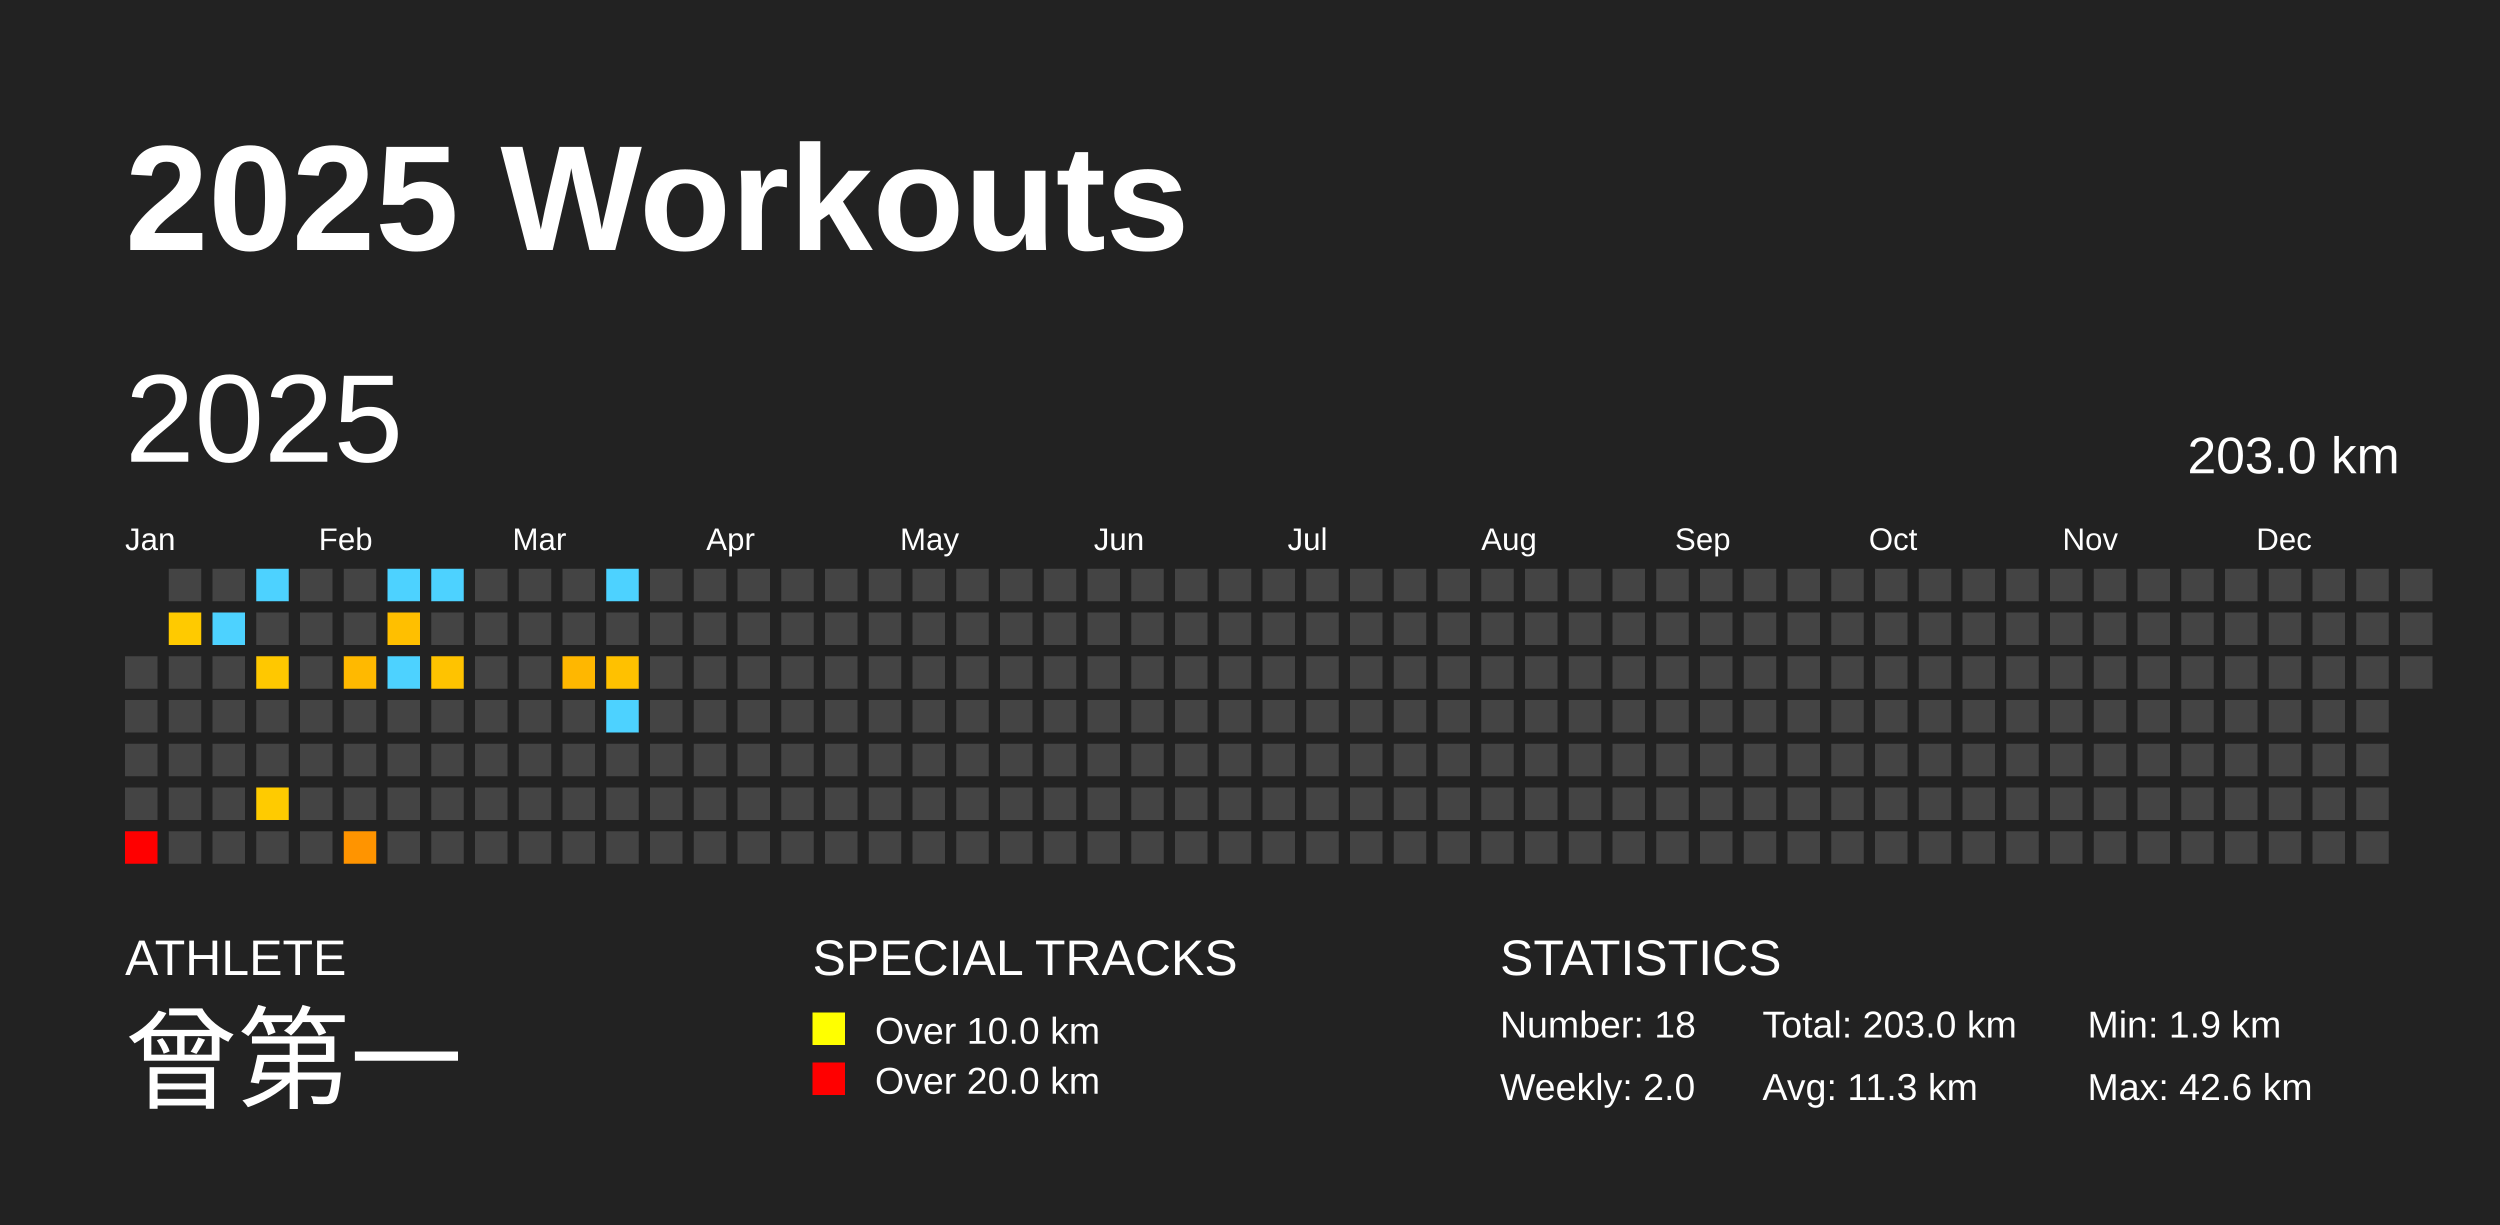
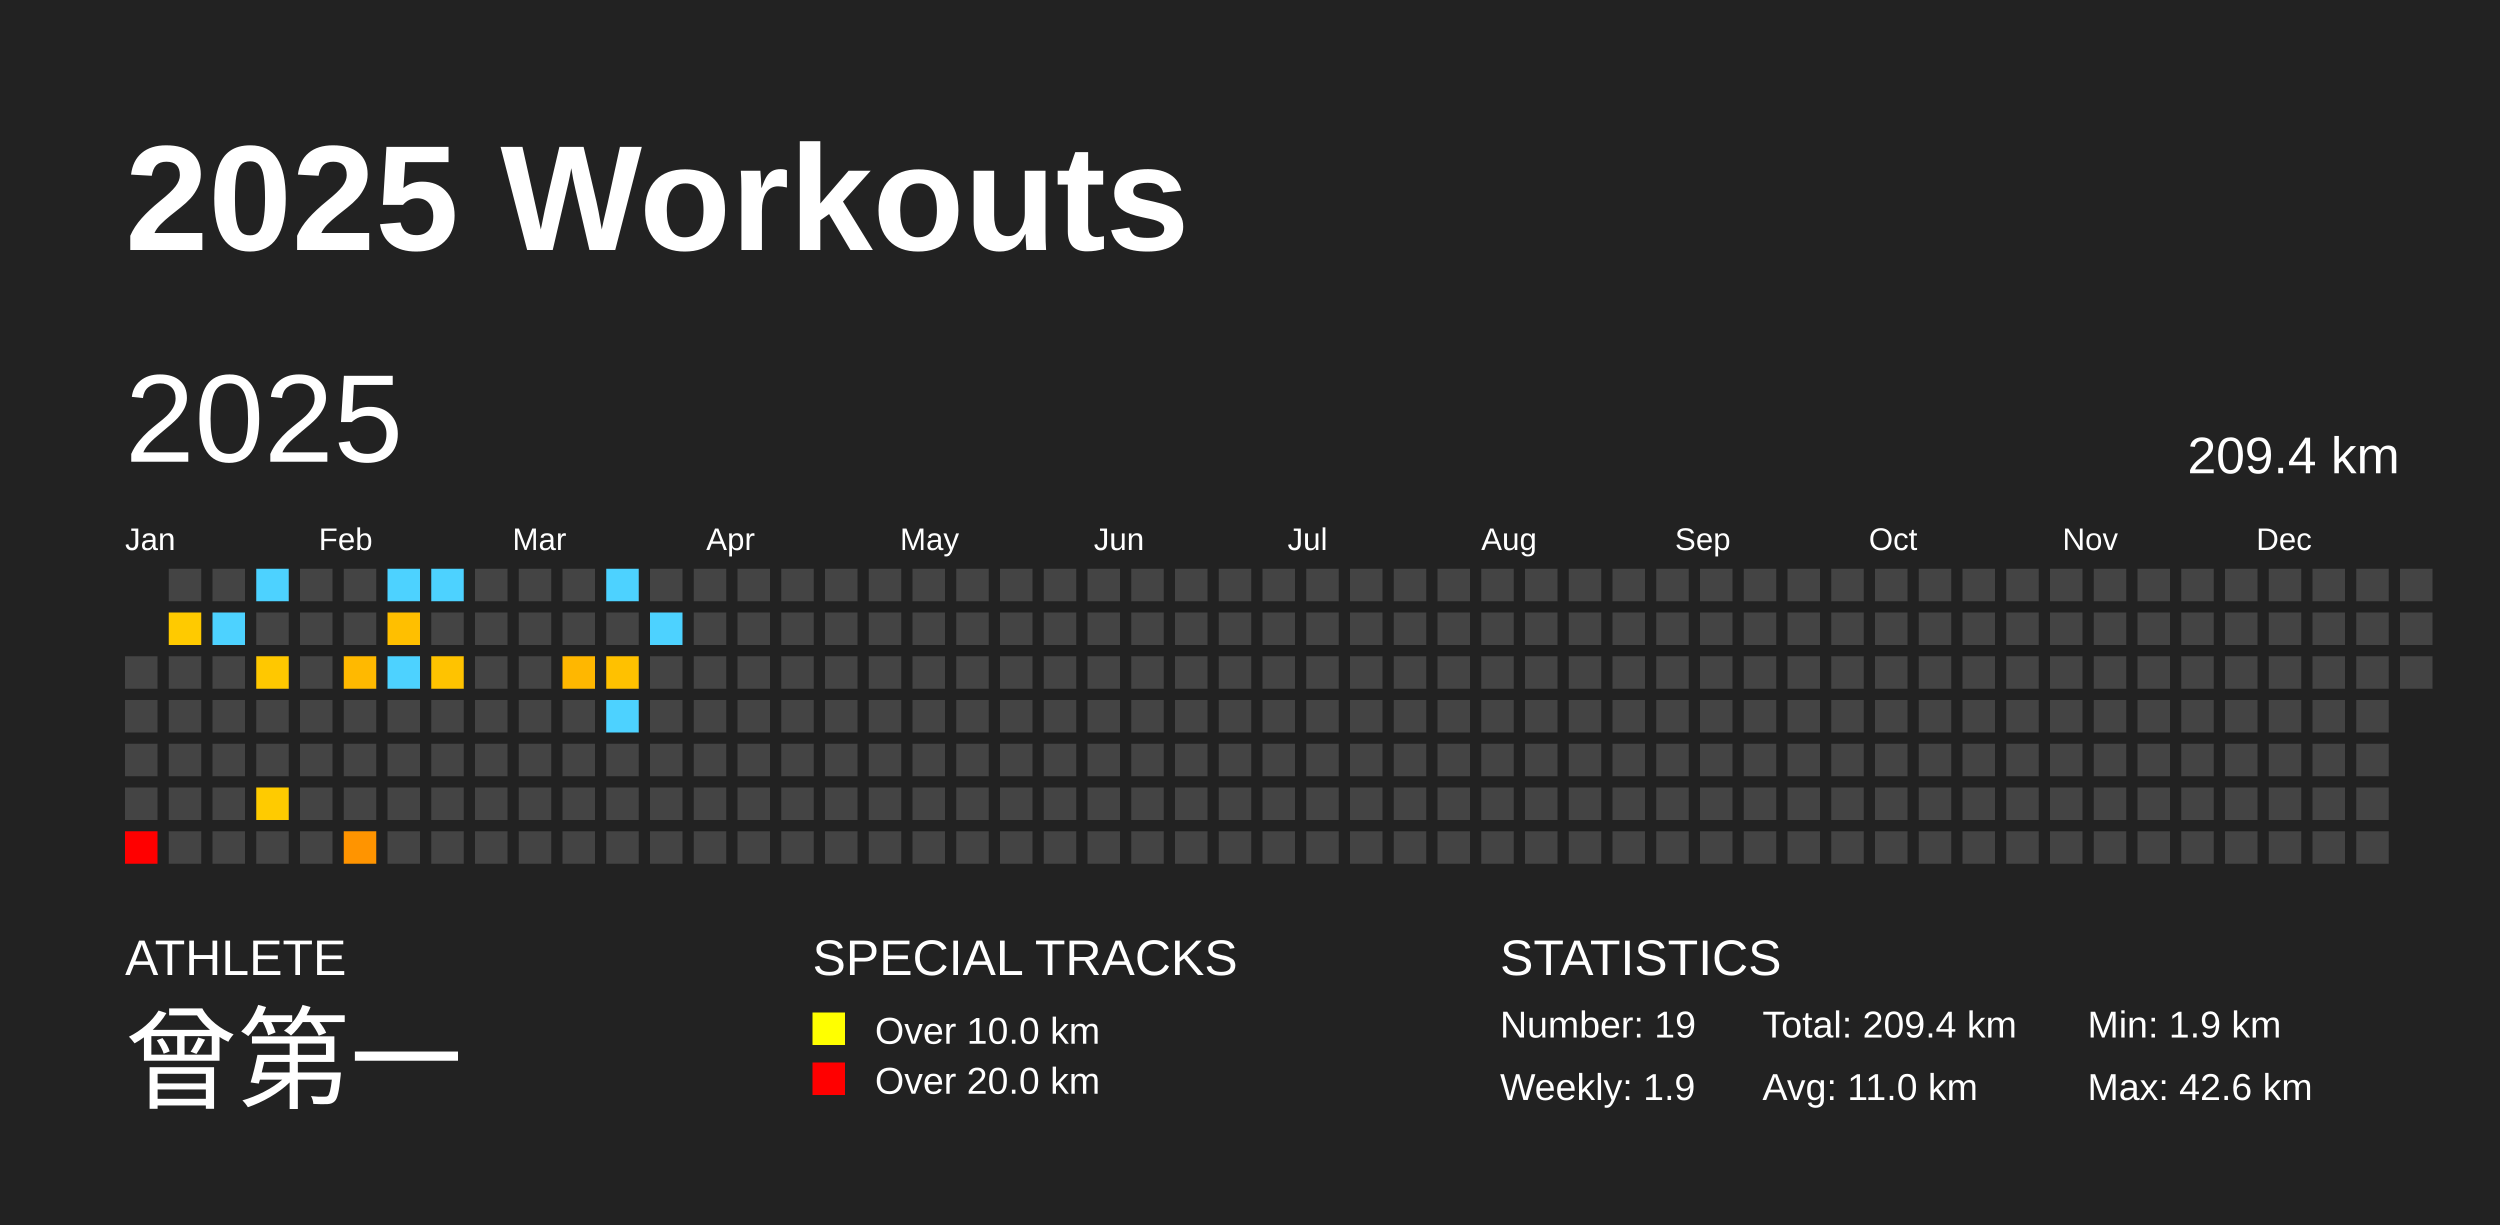
<svg xmlns="http://www.w3.org/2000/svg" baseProfile="full" height="98mm" version="1.1" viewBox="0,0,200,98" width="200mm">
  <defs />
  <rect fill="#222222" height="98" width="200" x="0" y="0" />
  <text fill="#FFFFFF" style="font-size:12px; font-family:Arial; font-weight:bold;" x="10" y="20">2025 Workouts</text>
  <text fill="#FFFFFF" style="font-size:4px; font-family:Arial" x="10" y="78">ATHLETE</text>
  <text fill="#FFFFFF" style="font-size:9px; font-family:Arial" x="10" y="88">曾第一</text>
  <text fill="#FFFFFF" style="font-size:4px; font-family:Arial" x="65" y="78">SPECIAL TRACKS</text>
  <rect fill="yellow" height="2.6" width="2.6" x="65" y="81" />
  <text fill="#FFFFFF" style="font-size:3px; font-family:Arial" x="70" y="83.5">Over 10.0 km</text>
  <rect fill="red" height="2.6" width="2.6" x="65" y="85" />
  <text fill="#FFFFFF" style="font-size:3px; font-family:Arial" x="70" y="87.5">Over 20.0 km</text>
  <text fill="#FFFFFF" style="font-size:4px; font-family:Arial" x="120" y="78">STATISTICS</text>
-   <text fill="#FFFFFF" style="font-size:3px; font-family:Arial" x="120" y="83">Number: 18</text>
-   <text fill="#FFFFFF" style="font-size:3px; font-family:Arial" x="120" y="88">Weekly: 2.0</text>
-   <text fill="#FFFFFF" style="font-size:3px; font-family:Arial" x="141" y="83">Total: 203.0 km</text>
-   <text fill="#FFFFFF" style="font-size:3px; font-family:Arial" x="141" y="88">Avg: 11.3 km</text>
+   <text fill="#FFFFFF" style="font-size:3px; font-family:Arial" x="120" y="83">Number: 19</text>
+   <text fill="#FFFFFF" style="font-size:3px; font-family:Arial" x="120" y="88">Weekly: 1.9</text>
+   <text fill="#FFFFFF" style="font-size:3px; font-family:Arial" x="141" y="83">Total: 209.4 km</text>
+   <text fill="#FFFFFF" style="font-size:3px; font-family:Arial" x="141" y="88">Avg: 11.0 km</text>
  <text fill="#FFFFFF" style="font-size:3px; font-family:Arial" x="167" y="83">Min: 1.9 km</text>
  <text fill="#FFFFFF" style="font-size:3px; font-family:Arial" x="167" y="88">Max: 42.6 km</text>
  <text dominant-baseline="hanging" fill="#FFFFFF" style="font-size:10.0px; font-family:Arial;" x="10" y="30">2025</text>
-   <text dominant-baseline="hanging" fill="#FFFFFF" style="font-size:4.125px; font-family:Arial;" x="175" y="35">203.0 km</text>
+   <text dominant-baseline="hanging" fill="#FFFFFF" style="font-size:4.125px; font-family:Arial;" x="175" y="35">209.4 km</text>
  <text fill="#FFFFFF" style="font-size:2.5px; font-family:Arial" x="10.0" y="44">Jan</text>
  <text fill="#FFFFFF" style="font-size:2.5px; font-family:Arial" x="25.5" y="44">Feb</text>
  <text fill="#FFFFFF" style="font-size:2.5px; font-family:Arial" x="41.0" y="44">Mar</text>
  <text fill="#FFFFFF" style="font-size:2.5px; font-family:Arial" x="56.5" y="44">Apr</text>
  <text fill="#FFFFFF" style="font-size:2.5px; font-family:Arial" x="72.0" y="44">May</text>
  <text fill="#FFFFFF" style="font-size:2.5px; font-family:Arial" x="87.5" y="44">Jun</text>
  <text fill="#FFFFFF" style="font-size:2.5px; font-family:Arial" x="103.0" y="44">Jul</text>
  <text fill="#FFFFFF" style="font-size:2.5px; font-family:Arial" x="118.5" y="44">Aug</text>
  <text fill="#FFFFFF" style="font-size:2.5px; font-family:Arial" x="134.0" y="44">Sep</text>
  <text fill="#FFFFFF" style="font-size:2.5px; font-family:Arial" x="149.5" y="44">Oct</text>
  <text fill="#FFFFFF" style="font-size:2.5px; font-family:Arial" x="165.0" y="44">Nov</text>
  <text fill="#FFFFFF" style="font-size:2.5px; font-family:Arial" x="180.5" y="44">Dec</text>
  <rect fill="#444444" height="2.6" width="2.6" x="10.0" y="52.5" />
  <rect fill="#444444" height="2.6" width="2.6" x="10.0" y="56.0" />
  <rect fill="#444444" height="2.6" width="2.6" x="10.0" y="59.5" />
  <rect fill="#444444" height="2.6" width="2.6" x="10.0" y="63.0" />
  <rect fill="red" height="2.6" width="2.6" x="10.0" y="66.5" />
  <rect fill="#444444" height="2.6" width="2.6" x="13.5" y="45.5" />
  <rect fill="#ffca00" height="2.6" width="2.6" x="13.5" y="49.0" />
  <rect fill="#444444" height="2.6" width="2.6" x="13.5" y="52.5" />
  <rect fill="#444444" height="2.6" width="2.6" x="13.5" y="56.0" />
  <rect fill="#444444" height="2.6" width="2.6" x="13.5" y="59.5" />
  <rect fill="#444444" height="2.6" width="2.6" x="13.5" y="63.0" />
  <rect fill="#444444" height="2.6" width="2.6" x="13.5" y="66.5" />
  <rect fill="#444444" height="2.6" width="2.6" x="17.0" y="45.5" />
  <rect fill="#4dd2ff" height="2.6" width="2.6" x="17.0" y="49.0" />
  <rect fill="#444444" height="2.6" width="2.6" x="17.0" y="52.5" />
  <rect fill="#444444" height="2.6" width="2.6" x="17.0" y="56.0" />
  <rect fill="#444444" height="2.6" width="2.6" x="17.0" y="59.5" />
  <rect fill="#444444" height="2.6" width="2.6" x="17.0" y="63.0" />
  <rect fill="#444444" height="2.6" width="2.6" x="17.0" y="66.5" />
  <rect fill="#4dd2ff" height="2.6" width="2.6" x="20.5" y="45.5" />
  <rect fill="#444444" height="2.6" width="2.6" x="20.5" y="49.0" />
  <rect fill="#ffc800" height="2.6" width="2.6" x="20.5" y="52.5" />
  <rect fill="#444444" height="2.6" width="2.6" x="20.5" y="56.0" />
  <rect fill="#444444" height="2.6" width="2.6" x="20.5" y="59.5" />
  <rect fill="#ffcb00" height="2.6" width="2.6" x="20.5" y="63.0" />
  <rect fill="#444444" height="2.6" width="2.6" x="20.5" y="66.5" />
  <rect fill="#444444" height="2.6" width="2.6" x="24.0" y="45.5" />
  <rect fill="#444444" height="2.6" width="2.6" x="24.0" y="49.0" />
  <rect fill="#444444" height="2.6" width="2.6" x="24.0" y="52.5" />
  <rect fill="#444444" height="2.6" width="2.6" x="24.0" y="56.0" />
  <rect fill="#444444" height="2.6" width="2.6" x="24.0" y="59.5" />
  <rect fill="#444444" height="2.6" width="2.6" x="24.0" y="63.0" />
  <rect fill="#444444" height="2.6" width="2.6" x="24.0" y="66.5" />
  <rect fill="#444444" height="2.6" width="2.6" x="27.5" y="45.5" />
  <rect fill="#444444" height="2.6" width="2.6" x="27.5" y="49.0" />
  <rect fill="#ffb900" height="2.6" width="2.6" x="27.5" y="52.5" />
  <rect fill="#444444" height="2.6" width="2.6" x="27.5" y="56.0" />
  <rect fill="#444444" height="2.6" width="2.6" x="27.5" y="59.5" />
  <rect fill="#444444" height="2.6" width="2.6" x="27.5" y="63.0" />
  <rect fill="#ff9400" height="2.6" width="2.6" x="27.5" y="66.5" />
  <rect fill="#4dd2ff" height="2.6" width="2.6" x="31.0" y="45.5" />
  <rect fill="#ffbf00" height="2.6" width="2.6" x="31.0" y="49.0" />
  <rect fill="#4dd2ff" height="2.6" width="2.6" x="31.0" y="52.5" />
  <rect fill="#444444" height="2.6" width="2.6" x="31.0" y="56.0" />
  <rect fill="#444444" height="2.6" width="2.6" x="31.0" y="59.5" />
  <rect fill="#444444" height="2.6" width="2.6" x="31.0" y="63.0" />
  <rect fill="#444444" height="2.6" width="2.6" x="31.0" y="66.5" />
  <rect fill="#4dd2ff" height="2.6" width="2.6" x="34.5" y="45.5" />
  <rect fill="#444444" height="2.6" width="2.6" x="34.5" y="49.0" />
  <rect fill="#ffc300" height="2.6" width="2.6" x="34.5" y="52.5" />
  <rect fill="#444444" height="2.6" width="2.6" x="34.5" y="56.0" />
  <rect fill="#444444" height="2.6" width="2.6" x="34.5" y="59.5" />
  <rect fill="#444444" height="2.6" width="2.6" x="34.5" y="63.0" />
  <rect fill="#444444" height="2.6" width="2.6" x="34.5" y="66.5" />
  <rect fill="#444444" height="2.6" width="2.6" x="38.0" y="45.5" />
  <rect fill="#444444" height="2.6" width="2.6" x="38.0" y="49.0" />
  <rect fill="#444444" height="2.6" width="2.6" x="38.0" y="52.5" />
  <rect fill="#444444" height="2.6" width="2.6" x="38.0" y="56.0" />
  <rect fill="#444444" height="2.6" width="2.6" x="38.0" y="59.5" />
  <rect fill="#444444" height="2.6" width="2.6" x="38.0" y="63.0" />
  <rect fill="#444444" height="2.6" width="2.6" x="38.0" y="66.5" />
  <rect fill="#444444" height="2.6" width="2.6" x="41.5" y="45.5" />
  <rect fill="#444444" height="2.6" width="2.6" x="41.5" y="49.0" />
  <rect fill="#444444" height="2.6" width="2.6" x="41.5" y="52.5" />
  <rect fill="#444444" height="2.6" width="2.6" x="41.5" y="56.0" />
  <rect fill="#444444" height="2.6" width="2.6" x="41.5" y="59.5" />
  <rect fill="#444444" height="2.6" width="2.6" x="41.5" y="63.0" />
  <rect fill="#444444" height="2.6" width="2.6" x="41.5" y="66.5" />
  <rect fill="#444444" height="2.6" width="2.6" x="45.0" y="45.5" />
  <rect fill="#444444" height="2.6" width="2.6" x="45.0" y="49.0" />
  <rect fill="#ffb700" height="2.6" width="2.6" x="45.0" y="52.5" />
  <rect fill="#444444" height="2.6" width="2.6" x="45.0" y="56.0" />
  <rect fill="#444444" height="2.6" width="2.6" x="45.0" y="59.5" />
  <rect fill="#444444" height="2.6" width="2.6" x="45.0" y="63.0" />
  <rect fill="#444444" height="2.6" width="2.6" x="45.0" y="66.5" />
  <rect fill="#4dd2ff" height="2.6" width="2.6" x="48.5" y="45.5" />
  <rect fill="#444444" height="2.6" width="2.6" x="48.5" y="49.0" />
  <rect fill="#ffc100" height="2.6" width="2.6" x="48.5" y="52.5" />
  <rect fill="#4dd2ff" height="2.6" width="2.6" x="48.5" y="56.0" />
  <rect fill="#444444" height="2.6" width="2.6" x="48.5" y="59.5" />
  <rect fill="#444444" height="2.6" width="2.6" x="48.5" y="63.0" />
  <rect fill="#444444" height="2.6" width="2.6" x="48.5" y="66.5" />
  <rect fill="#444444" height="2.6" width="2.6" x="52.0" y="45.5" />
-   <rect fill="#444444" height="2.6" width="2.6" x="52.0" y="49.0" />
+   <rect fill="#4dd2ff" height="2.6" width="2.6" x="52.0" y="49.0" />
  <rect fill="#444444" height="2.6" width="2.6" x="52.0" y="52.5" />
  <rect fill="#444444" height="2.6" width="2.6" x="52.0" y="56.0" />
  <rect fill="#444444" height="2.6" width="2.6" x="52.0" y="59.5" />
  <rect fill="#444444" height="2.6" width="2.6" x="52.0" y="63.0" />
  <rect fill="#444444" height="2.6" width="2.6" x="52.0" y="66.5" />
  <rect fill="#444444" height="2.6" width="2.6" x="55.5" y="45.5" />
  <rect fill="#444444" height="2.6" width="2.6" x="55.5" y="49.0" />
  <rect fill="#444444" height="2.6" width="2.6" x="55.5" y="52.5" />
  <rect fill="#444444" height="2.6" width="2.6" x="55.5" y="56.0" />
  <rect fill="#444444" height="2.6" width="2.6" x="55.5" y="59.5" />
  <rect fill="#444444" height="2.6" width="2.6" x="55.5" y="63.0" />
  <rect fill="#444444" height="2.6" width="2.6" x="55.5" y="66.5" />
  <rect fill="#444444" height="2.6" width="2.6" x="59.0" y="45.5" />
  <rect fill="#444444" height="2.6" width="2.6" x="59.0" y="49.0" />
  <rect fill="#444444" height="2.6" width="2.6" x="59.0" y="52.5" />
  <rect fill="#444444" height="2.6" width="2.6" x="59.0" y="56.0" />
  <rect fill="#444444" height="2.6" width="2.6" x="59.0" y="59.5" />
  <rect fill="#444444" height="2.6" width="2.6" x="59.0" y="63.0" />
  <rect fill="#444444" height="2.6" width="2.6" x="59.0" y="66.5" />
  <rect fill="#444444" height="2.6" width="2.6" x="62.5" y="45.5" />
  <rect fill="#444444" height="2.6" width="2.6" x="62.5" y="49.0" />
  <rect fill="#444444" height="2.6" width="2.6" x="62.5" y="52.5" />
  <rect fill="#444444" height="2.6" width="2.6" x="62.5" y="56.0" />
  <rect fill="#444444" height="2.6" width="2.6" x="62.5" y="59.5" />
  <rect fill="#444444" height="2.6" width="2.6" x="62.5" y="63.0" />
  <rect fill="#444444" height="2.6" width="2.6" x="62.5" y="66.5" />
  <rect fill="#444444" height="2.6" width="2.6" x="66.0" y="45.5" />
  <rect fill="#444444" height="2.6" width="2.6" x="66.0" y="49.0" />
  <rect fill="#444444" height="2.6" width="2.6" x="66.0" y="52.5" />
  <rect fill="#444444" height="2.6" width="2.6" x="66.0" y="56.0" />
  <rect fill="#444444" height="2.6" width="2.6" x="66.0" y="59.5" />
  <rect fill="#444444" height="2.6" width="2.6" x="66.0" y="63.0" />
  <rect fill="#444444" height="2.6" width="2.6" x="66.0" y="66.5" />
  <rect fill="#444444" height="2.6" width="2.6" x="69.5" y="45.5" />
  <rect fill="#444444" height="2.6" width="2.6" x="69.5" y="49.0" />
  <rect fill="#444444" height="2.6" width="2.6" x="69.5" y="52.5" />
  <rect fill="#444444" height="2.6" width="2.6" x="69.5" y="56.0" />
  <rect fill="#444444" height="2.6" width="2.6" x="69.5" y="59.5" />
  <rect fill="#444444" height="2.6" width="2.6" x="69.5" y="63.0" />
  <rect fill="#444444" height="2.6" width="2.6" x="69.5" y="66.5" />
  <rect fill="#444444" height="2.6" width="2.6" x="73.0" y="45.5" />
  <rect fill="#444444" height="2.6" width="2.6" x="73.0" y="49.0" />
  <rect fill="#444444" height="2.6" width="2.6" x="73.0" y="52.5" />
  <rect fill="#444444" height="2.6" width="2.6" x="73.0" y="56.0" />
  <rect fill="#444444" height="2.6" width="2.6" x="73.0" y="59.5" />
  <rect fill="#444444" height="2.6" width="2.6" x="73.0" y="63.0" />
  <rect fill="#444444" height="2.6" width="2.6" x="73.0" y="66.5" />
  <rect fill="#444444" height="2.6" width="2.6" x="76.5" y="45.5" />
  <rect fill="#444444" height="2.6" width="2.6" x="76.5" y="49.0" />
  <rect fill="#444444" height="2.6" width="2.6" x="76.5" y="52.5" />
  <rect fill="#444444" height="2.6" width="2.6" x="76.5" y="56.0" />
  <rect fill="#444444" height="2.6" width="2.6" x="76.5" y="59.5" />
  <rect fill="#444444" height="2.6" width="2.6" x="76.5" y="63.0" />
  <rect fill="#444444" height="2.6" width="2.6" x="76.5" y="66.5" />
  <rect fill="#444444" height="2.6" width="2.6" x="80.0" y="45.5" />
  <rect fill="#444444" height="2.6" width="2.6" x="80.0" y="49.0" />
  <rect fill="#444444" height="2.6" width="2.6" x="80.0" y="52.5" />
  <rect fill="#444444" height="2.6" width="2.6" x="80.0" y="56.0" />
  <rect fill="#444444" height="2.6" width="2.6" x="80.0" y="59.5" />
  <rect fill="#444444" height="2.6" width="2.6" x="80.0" y="63.0" />
  <rect fill="#444444" height="2.6" width="2.6" x="80.0" y="66.5" />
  <rect fill="#444444" height="2.6" width="2.6" x="83.5" y="45.5" />
  <rect fill="#444444" height="2.6" width="2.6" x="83.5" y="49.0" />
  <rect fill="#444444" height="2.6" width="2.6" x="83.5" y="52.5" />
  <rect fill="#444444" height="2.6" width="2.6" x="83.5" y="56.0" />
  <rect fill="#444444" height="2.6" width="2.6" x="83.5" y="59.5" />
  <rect fill="#444444" height="2.6" width="2.6" x="83.5" y="63.0" />
  <rect fill="#444444" height="2.6" width="2.6" x="83.5" y="66.5" />
  <rect fill="#444444" height="2.6" width="2.6" x="87.0" y="45.5" />
  <rect fill="#444444" height="2.6" width="2.6" x="87.0" y="49.0" />
  <rect fill="#444444" height="2.6" width="2.6" x="87.0" y="52.5" />
  <rect fill="#444444" height="2.6" width="2.6" x="87.0" y="56.0" />
  <rect fill="#444444" height="2.6" width="2.6" x="87.0" y="59.5" />
  <rect fill="#444444" height="2.6" width="2.6" x="87.0" y="63.0" />
  <rect fill="#444444" height="2.6" width="2.6" x="87.0" y="66.5" />
  <rect fill="#444444" height="2.6" width="2.6" x="90.5" y="45.5" />
  <rect fill="#444444" height="2.6" width="2.6" x="90.5" y="49.0" />
  <rect fill="#444444" height="2.6" width="2.6" x="90.5" y="52.5" />
  <rect fill="#444444" height="2.6" width="2.6" x="90.5" y="56.0" />
  <rect fill="#444444" height="2.6" width="2.6" x="90.5" y="59.5" />
  <rect fill="#444444" height="2.6" width="2.6" x="90.5" y="63.0" />
  <rect fill="#444444" height="2.6" width="2.6" x="90.5" y="66.5" />
  <rect fill="#444444" height="2.6" width="2.6" x="94.0" y="45.5" />
  <rect fill="#444444" height="2.6" width="2.6" x="94.0" y="49.0" />
  <rect fill="#444444" height="2.6" width="2.6" x="94.0" y="52.5" />
  <rect fill="#444444" height="2.6" width="2.6" x="94.0" y="56.0" />
  <rect fill="#444444" height="2.6" width="2.6" x="94.0" y="59.5" />
  <rect fill="#444444" height="2.6" width="2.6" x="94.0" y="63.0" />
  <rect fill="#444444" height="2.6" width="2.6" x="94.0" y="66.5" />
  <rect fill="#444444" height="2.6" width="2.6" x="97.5" y="45.5" />
  <rect fill="#444444" height="2.6" width="2.6" x="97.5" y="49.0" />
  <rect fill="#444444" height="2.6" width="2.6" x="97.5" y="52.5" />
  <rect fill="#444444" height="2.6" width="2.6" x="97.5" y="56.0" />
  <rect fill="#444444" height="2.6" width="2.6" x="97.5" y="59.5" />
  <rect fill="#444444" height="2.6" width="2.6" x="97.5" y="63.0" />
  <rect fill="#444444" height="2.6" width="2.6" x="97.5" y="66.5" />
  <rect fill="#444444" height="2.6" width="2.6" x="101.0" y="45.5" />
  <rect fill="#444444" height="2.6" width="2.6" x="101.0" y="49.0" />
  <rect fill="#444444" height="2.6" width="2.6" x="101.0" y="52.5" />
  <rect fill="#444444" height="2.6" width="2.6" x="101.0" y="56.0" />
  <rect fill="#444444" height="2.6" width="2.6" x="101.0" y="59.5" />
  <rect fill="#444444" height="2.6" width="2.6" x="101.0" y="63.0" />
  <rect fill="#444444" height="2.6" width="2.6" x="101.0" y="66.5" />
  <rect fill="#444444" height="2.6" width="2.6" x="104.5" y="45.5" />
  <rect fill="#444444" height="2.6" width="2.6" x="104.5" y="49.0" />
  <rect fill="#444444" height="2.6" width="2.6" x="104.5" y="52.5" />
  <rect fill="#444444" height="2.6" width="2.6" x="104.5" y="56.0" />
  <rect fill="#444444" height="2.6" width="2.6" x="104.5" y="59.5" />
  <rect fill="#444444" height="2.6" width="2.6" x="104.5" y="63.0" />
  <rect fill="#444444" height="2.6" width="2.6" x="104.5" y="66.5" />
  <rect fill="#444444" height="2.6" width="2.6" x="108.0" y="45.5" />
  <rect fill="#444444" height="2.6" width="2.6" x="108.0" y="49.0" />
  <rect fill="#444444" height="2.6" width="2.6" x="108.0" y="52.5" />
  <rect fill="#444444" height="2.6" width="2.6" x="108.0" y="56.0" />
  <rect fill="#444444" height="2.6" width="2.6" x="108.0" y="59.5" />
  <rect fill="#444444" height="2.6" width="2.6" x="108.0" y="63.0" />
  <rect fill="#444444" height="2.6" width="2.6" x="108.0" y="66.5" />
  <rect fill="#444444" height="2.6" width="2.6" x="111.5" y="45.5" />
  <rect fill="#444444" height="2.6" width="2.6" x="111.5" y="49.0" />
  <rect fill="#444444" height="2.6" width="2.6" x="111.5" y="52.5" />
  <rect fill="#444444" height="2.6" width="2.6" x="111.5" y="56.0" />
  <rect fill="#444444" height="2.6" width="2.6" x="111.5" y="59.5" />
  <rect fill="#444444" height="2.6" width="2.6" x="111.5" y="63.0" />
  <rect fill="#444444" height="2.6" width="2.6" x="111.5" y="66.5" />
  <rect fill="#444444" height="2.6" width="2.6" x="115.0" y="45.5" />
  <rect fill="#444444" height="2.6" width="2.6" x="115.0" y="49.0" />
  <rect fill="#444444" height="2.6" width="2.6" x="115.0" y="52.5" />
  <rect fill="#444444" height="2.6" width="2.6" x="115.0" y="56.0" />
  <rect fill="#444444" height="2.6" width="2.6" x="115.0" y="59.5" />
  <rect fill="#444444" height="2.6" width="2.6" x="115.0" y="63.0" />
  <rect fill="#444444" height="2.6" width="2.6" x="115.0" y="66.5" />
  <rect fill="#444444" height="2.6" width="2.6" x="118.5" y="45.5" />
  <rect fill="#444444" height="2.6" width="2.6" x="118.5" y="49.0" />
  <rect fill="#444444" height="2.6" width="2.6" x="118.5" y="52.5" />
  <rect fill="#444444" height="2.6" width="2.6" x="118.5" y="56.0" />
  <rect fill="#444444" height="2.6" width="2.6" x="118.5" y="59.5" />
  <rect fill="#444444" height="2.6" width="2.6" x="118.5" y="63.0" />
  <rect fill="#444444" height="2.6" width="2.6" x="118.5" y="66.5" />
  <rect fill="#444444" height="2.6" width="2.6" x="122.0" y="45.5" />
  <rect fill="#444444" height="2.6" width="2.6" x="122.0" y="49.0" />
  <rect fill="#444444" height="2.6" width="2.6" x="122.0" y="52.5" />
  <rect fill="#444444" height="2.6" width="2.6" x="122.0" y="56.0" />
  <rect fill="#444444" height="2.6" width="2.6" x="122.0" y="59.5" />
  <rect fill="#444444" height="2.6" width="2.6" x="122.0" y="63.0" />
  <rect fill="#444444" height="2.6" width="2.6" x="122.0" y="66.5" />
  <rect fill="#444444" height="2.6" width="2.6" x="125.5" y="45.5" />
  <rect fill="#444444" height="2.6" width="2.6" x="125.5" y="49.0" />
  <rect fill="#444444" height="2.6" width="2.6" x="125.5" y="52.5" />
  <rect fill="#444444" height="2.6" width="2.6" x="125.5" y="56.0" />
  <rect fill="#444444" height="2.6" width="2.6" x="125.5" y="59.5" />
  <rect fill="#444444" height="2.6" width="2.6" x="125.5" y="63.0" />
  <rect fill="#444444" height="2.6" width="2.6" x="125.5" y="66.5" />
  <rect fill="#444444" height="2.6" width="2.6" x="129.0" y="45.5" />
  <rect fill="#444444" height="2.6" width="2.6" x="129.0" y="49.0" />
  <rect fill="#444444" height="2.6" width="2.6" x="129.0" y="52.5" />
  <rect fill="#444444" height="2.6" width="2.6" x="129.0" y="56.0" />
  <rect fill="#444444" height="2.6" width="2.6" x="129.0" y="59.5" />
  <rect fill="#444444" height="2.6" width="2.6" x="129.0" y="63.0" />
  <rect fill="#444444" height="2.6" width="2.6" x="129.0" y="66.5" />
  <rect fill="#444444" height="2.6" width="2.6" x="132.5" y="45.5" />
  <rect fill="#444444" height="2.6" width="2.6" x="132.5" y="49.0" />
  <rect fill="#444444" height="2.6" width="2.6" x="132.5" y="52.5" />
  <rect fill="#444444" height="2.6" width="2.6" x="132.5" y="56.0" />
  <rect fill="#444444" height="2.6" width="2.6" x="132.5" y="59.5" />
  <rect fill="#444444" height="2.6" width="2.6" x="132.5" y="63.0" />
  <rect fill="#444444" height="2.6" width="2.6" x="132.5" y="66.5" />
  <rect fill="#444444" height="2.6" width="2.6" x="136.0" y="45.5" />
  <rect fill="#444444" height="2.6" width="2.6" x="136.0" y="49.0" />
  <rect fill="#444444" height="2.6" width="2.6" x="136.0" y="52.5" />
  <rect fill="#444444" height="2.6" width="2.6" x="136.0" y="56.0" />
  <rect fill="#444444" height="2.6" width="2.6" x="136.0" y="59.5" />
  <rect fill="#444444" height="2.6" width="2.6" x="136.0" y="63.0" />
  <rect fill="#444444" height="2.6" width="2.6" x="136.0" y="66.5" />
  <rect fill="#444444" height="2.6" width="2.6" x="139.5" y="45.5" />
  <rect fill="#444444" height="2.6" width="2.6" x="139.5" y="49.0" />
  <rect fill="#444444" height="2.6" width="2.6" x="139.5" y="52.5" />
  <rect fill="#444444" height="2.6" width="2.6" x="139.5" y="56.0" />
  <rect fill="#444444" height="2.6" width="2.6" x="139.5" y="59.5" />
  <rect fill="#444444" height="2.6" width="2.6" x="139.5" y="63.0" />
  <rect fill="#444444" height="2.6" width="2.6" x="139.5" y="66.5" />
  <rect fill="#444444" height="2.6" width="2.6" x="143.0" y="45.5" />
  <rect fill="#444444" height="2.6" width="2.6" x="143.0" y="49.0" />
  <rect fill="#444444" height="2.6" width="2.6" x="143.0" y="52.5" />
  <rect fill="#444444" height="2.6" width="2.6" x="143.0" y="56.0" />
  <rect fill="#444444" height="2.6" width="2.6" x="143.0" y="59.5" />
  <rect fill="#444444" height="2.6" width="2.6" x="143.0" y="63.0" />
  <rect fill="#444444" height="2.6" width="2.6" x="143.0" y="66.5" />
  <rect fill="#444444" height="2.6" width="2.6" x="146.5" y="45.5" />
  <rect fill="#444444" height="2.6" width="2.6" x="146.5" y="49.0" />
  <rect fill="#444444" height="2.6" width="2.6" x="146.5" y="52.5" />
  <rect fill="#444444" height="2.6" width="2.6" x="146.5" y="56.0" />
  <rect fill="#444444" height="2.6" width="2.6" x="146.5" y="59.5" />
  <rect fill="#444444" height="2.6" width="2.6" x="146.5" y="63.0" />
  <rect fill="#444444" height="2.6" width="2.6" x="146.5" y="66.5" />
  <rect fill="#444444" height="2.6" width="2.6" x="150.0" y="45.5" />
  <rect fill="#444444" height="2.6" width="2.6" x="150.0" y="49.0" />
  <rect fill="#444444" height="2.6" width="2.6" x="150.0" y="52.5" />
  <rect fill="#444444" height="2.6" width="2.6" x="150.0" y="56.0" />
  <rect fill="#444444" height="2.6" width="2.6" x="150.0" y="59.5" />
  <rect fill="#444444" height="2.6" width="2.6" x="150.0" y="63.0" />
  <rect fill="#444444" height="2.6" width="2.6" x="150.0" y="66.5" />
  <rect fill="#444444" height="2.6" width="2.6" x="153.5" y="45.5" />
  <rect fill="#444444" height="2.6" width="2.6" x="153.5" y="49.0" />
  <rect fill="#444444" height="2.6" width="2.6" x="153.5" y="52.5" />
  <rect fill="#444444" height="2.6" width="2.6" x="153.5" y="56.0" />
  <rect fill="#444444" height="2.6" width="2.6" x="153.5" y="59.5" />
  <rect fill="#444444" height="2.6" width="2.6" x="153.5" y="63.0" />
  <rect fill="#444444" height="2.6" width="2.6" x="153.5" y="66.5" />
  <rect fill="#444444" height="2.6" width="2.6" x="157.0" y="45.5" />
  <rect fill="#444444" height="2.6" width="2.6" x="157.0" y="49.0" />
  <rect fill="#444444" height="2.6" width="2.6" x="157.0" y="52.5" />
  <rect fill="#444444" height="2.6" width="2.6" x="157.0" y="56.0" />
  <rect fill="#444444" height="2.6" width="2.6" x="157.0" y="59.5" />
  <rect fill="#444444" height="2.6" width="2.6" x="157.0" y="63.0" />
  <rect fill="#444444" height="2.6" width="2.6" x="157.0" y="66.5" />
  <rect fill="#444444" height="2.6" width="2.6" x="160.5" y="45.5" />
  <rect fill="#444444" height="2.6" width="2.6" x="160.5" y="49.0" />
  <rect fill="#444444" height="2.6" width="2.6" x="160.5" y="52.5" />
  <rect fill="#444444" height="2.6" width="2.6" x="160.5" y="56.0" />
  <rect fill="#444444" height="2.6" width="2.6" x="160.5" y="59.5" />
  <rect fill="#444444" height="2.6" width="2.6" x="160.5" y="63.0" />
  <rect fill="#444444" height="2.6" width="2.6" x="160.5" y="66.5" />
  <rect fill="#444444" height="2.6" width="2.6" x="164.0" y="45.5" />
  <rect fill="#444444" height="2.6" width="2.6" x="164.0" y="49.0" />
  <rect fill="#444444" height="2.6" width="2.6" x="164.0" y="52.5" />
  <rect fill="#444444" height="2.6" width="2.6" x="164.0" y="56.0" />
  <rect fill="#444444" height="2.6" width="2.6" x="164.0" y="59.5" />
  <rect fill="#444444" height="2.6" width="2.6" x="164.0" y="63.0" />
  <rect fill="#444444" height="2.6" width="2.6" x="164.0" y="66.5" />
  <rect fill="#444444" height="2.6" width="2.6" x="167.5" y="45.5" />
  <rect fill="#444444" height="2.6" width="2.6" x="167.5" y="49.0" />
  <rect fill="#444444" height="2.6" width="2.6" x="167.5" y="52.5" />
  <rect fill="#444444" height="2.6" width="2.6" x="167.5" y="56.0" />
  <rect fill="#444444" height="2.6" width="2.6" x="167.5" y="59.5" />
  <rect fill="#444444" height="2.6" width="2.6" x="167.5" y="63.0" />
  <rect fill="#444444" height="2.6" width="2.6" x="167.5" y="66.5" />
  <rect fill="#444444" height="2.6" width="2.6" x="171.0" y="45.5" />
  <rect fill="#444444" height="2.6" width="2.6" x="171.0" y="49.0" />
  <rect fill="#444444" height="2.6" width="2.6" x="171.0" y="52.5" />
  <rect fill="#444444" height="2.6" width="2.6" x="171.0" y="56.0" />
  <rect fill="#444444" height="2.6" width="2.6" x="171.0" y="59.5" />
  <rect fill="#444444" height="2.6" width="2.6" x="171.0" y="63.0" />
  <rect fill="#444444" height="2.6" width="2.6" x="171.0" y="66.5" />
  <rect fill="#444444" height="2.6" width="2.6" x="174.5" y="45.5" />
  <rect fill="#444444" height="2.6" width="2.6" x="174.5" y="49.0" />
  <rect fill="#444444" height="2.6" width="2.6" x="174.5" y="52.5" />
  <rect fill="#444444" height="2.6" width="2.6" x="174.5" y="56.0" />
  <rect fill="#444444" height="2.6" width="2.6" x="174.5" y="59.5" />
  <rect fill="#444444" height="2.6" width="2.6" x="174.5" y="63.0" />
  <rect fill="#444444" height="2.6" width="2.6" x="174.5" y="66.5" />
  <rect fill="#444444" height="2.6" width="2.6" x="178.0" y="45.5" />
  <rect fill="#444444" height="2.6" width="2.6" x="178.0" y="49.0" />
  <rect fill="#444444" height="2.6" width="2.6" x="178.0" y="52.5" />
  <rect fill="#444444" height="2.6" width="2.6" x="178.0" y="56.0" />
  <rect fill="#444444" height="2.6" width="2.6" x="178.0" y="59.5" />
  <rect fill="#444444" height="2.6" width="2.6" x="178.0" y="63.0" />
  <rect fill="#444444" height="2.6" width="2.6" x="178.0" y="66.5" />
  <rect fill="#444444" height="2.6" width="2.6" x="181.5" y="45.5" />
  <rect fill="#444444" height="2.6" width="2.6" x="181.5" y="49.0" />
  <rect fill="#444444" height="2.6" width="2.6" x="181.5" y="52.5" />
  <rect fill="#444444" height="2.6" width="2.6" x="181.5" y="56.0" />
  <rect fill="#444444" height="2.6" width="2.6" x="181.5" y="59.5" />
  <rect fill="#444444" height="2.6" width="2.6" x="181.5" y="63.0" />
  <rect fill="#444444" height="2.6" width="2.6" x="181.5" y="66.5" />
  <rect fill="#444444" height="2.6" width="2.6" x="185.0" y="45.5" />
  <rect fill="#444444" height="2.6" width="2.6" x="185.0" y="49.0" />
  <rect fill="#444444" height="2.6" width="2.6" x="185.0" y="52.5" />
  <rect fill="#444444" height="2.6" width="2.6" x="185.0" y="56.0" />
  <rect fill="#444444" height="2.6" width="2.6" x="185.0" y="59.5" />
  <rect fill="#444444" height="2.6" width="2.6" x="185.0" y="63.0" />
  <rect fill="#444444" height="2.6" width="2.6" x="185.0" y="66.5" />
  <rect fill="#444444" height="2.6" width="2.6" x="188.5" y="45.5" />
  <rect fill="#444444" height="2.6" width="2.6" x="188.5" y="49.0" />
  <rect fill="#444444" height="2.6" width="2.6" x="188.5" y="52.5" />
  <rect fill="#444444" height="2.6" width="2.6" x="188.5" y="56.0" />
  <rect fill="#444444" height="2.6" width="2.6" x="188.5" y="59.5" />
  <rect fill="#444444" height="2.6" width="2.6" x="188.5" y="63.0" />
  <rect fill="#444444" height="2.6" width="2.6" x="188.5" y="66.5" />
  <rect fill="#444444" height="2.6" width="2.6" x="192.0" y="45.5" />
  <rect fill="#444444" height="2.6" width="2.6" x="192.0" y="49.0" />
  <rect fill="#444444" height="2.6" width="2.6" x="192.0" y="52.5" />
</svg>
